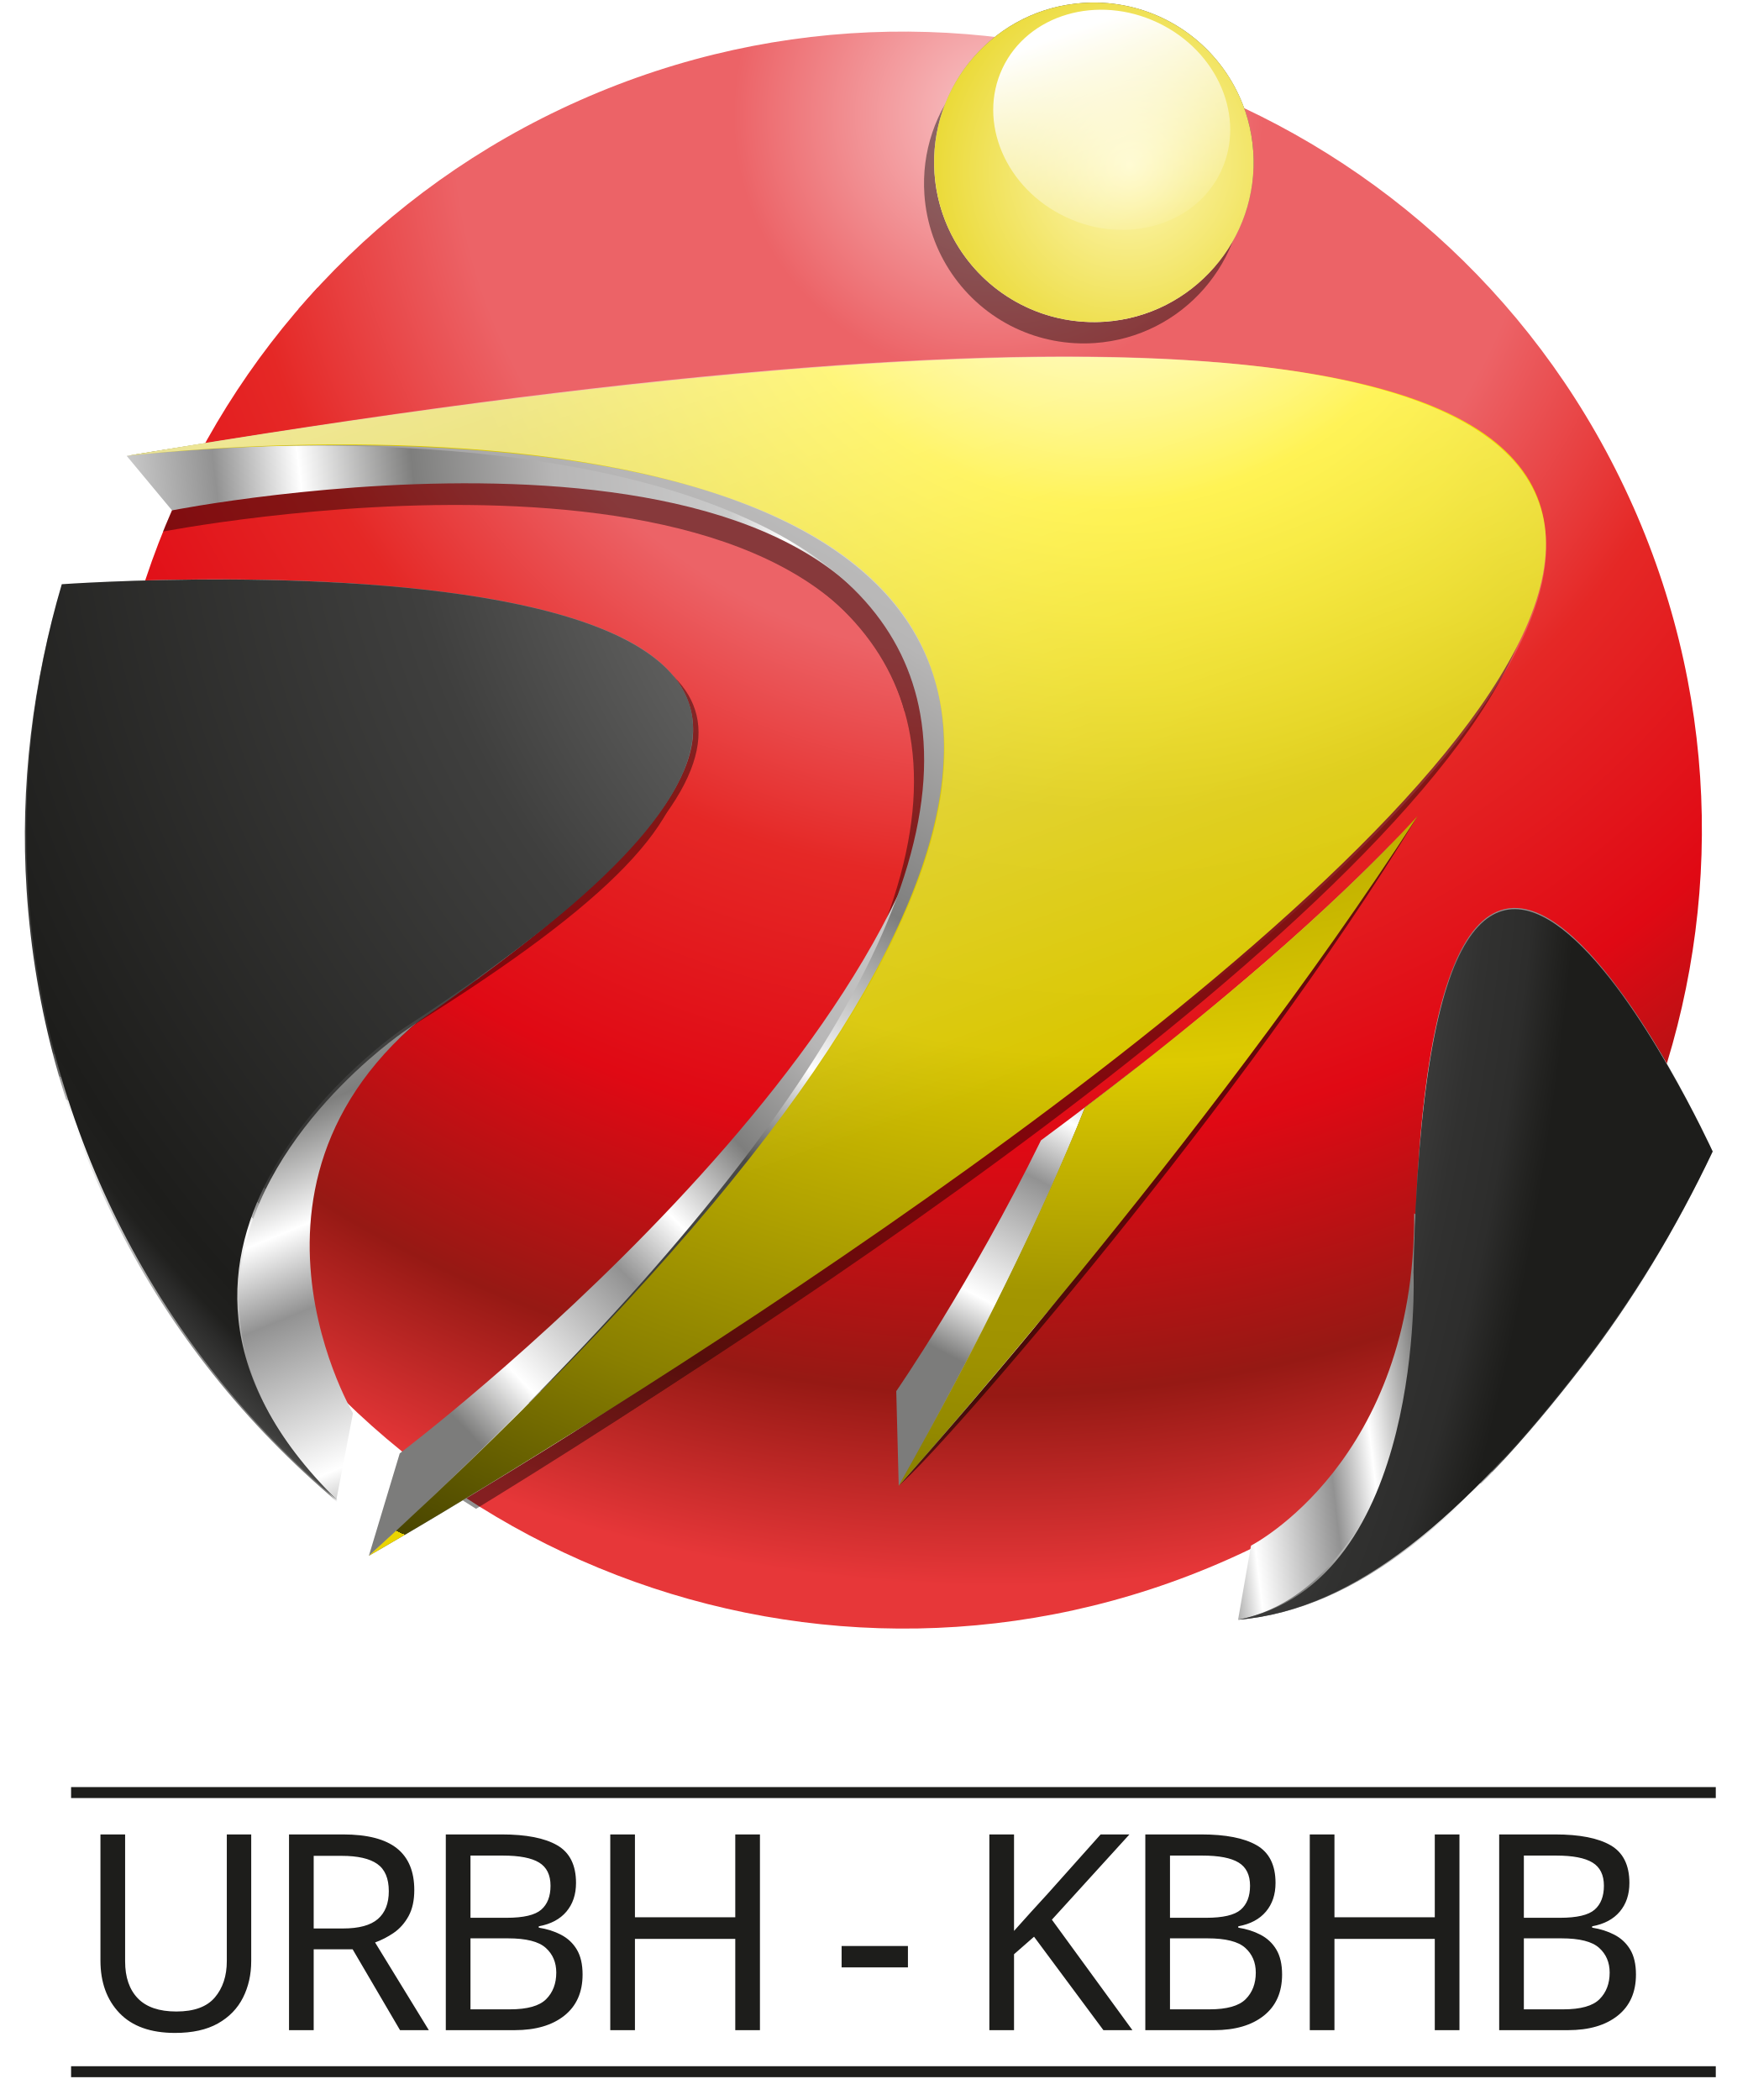
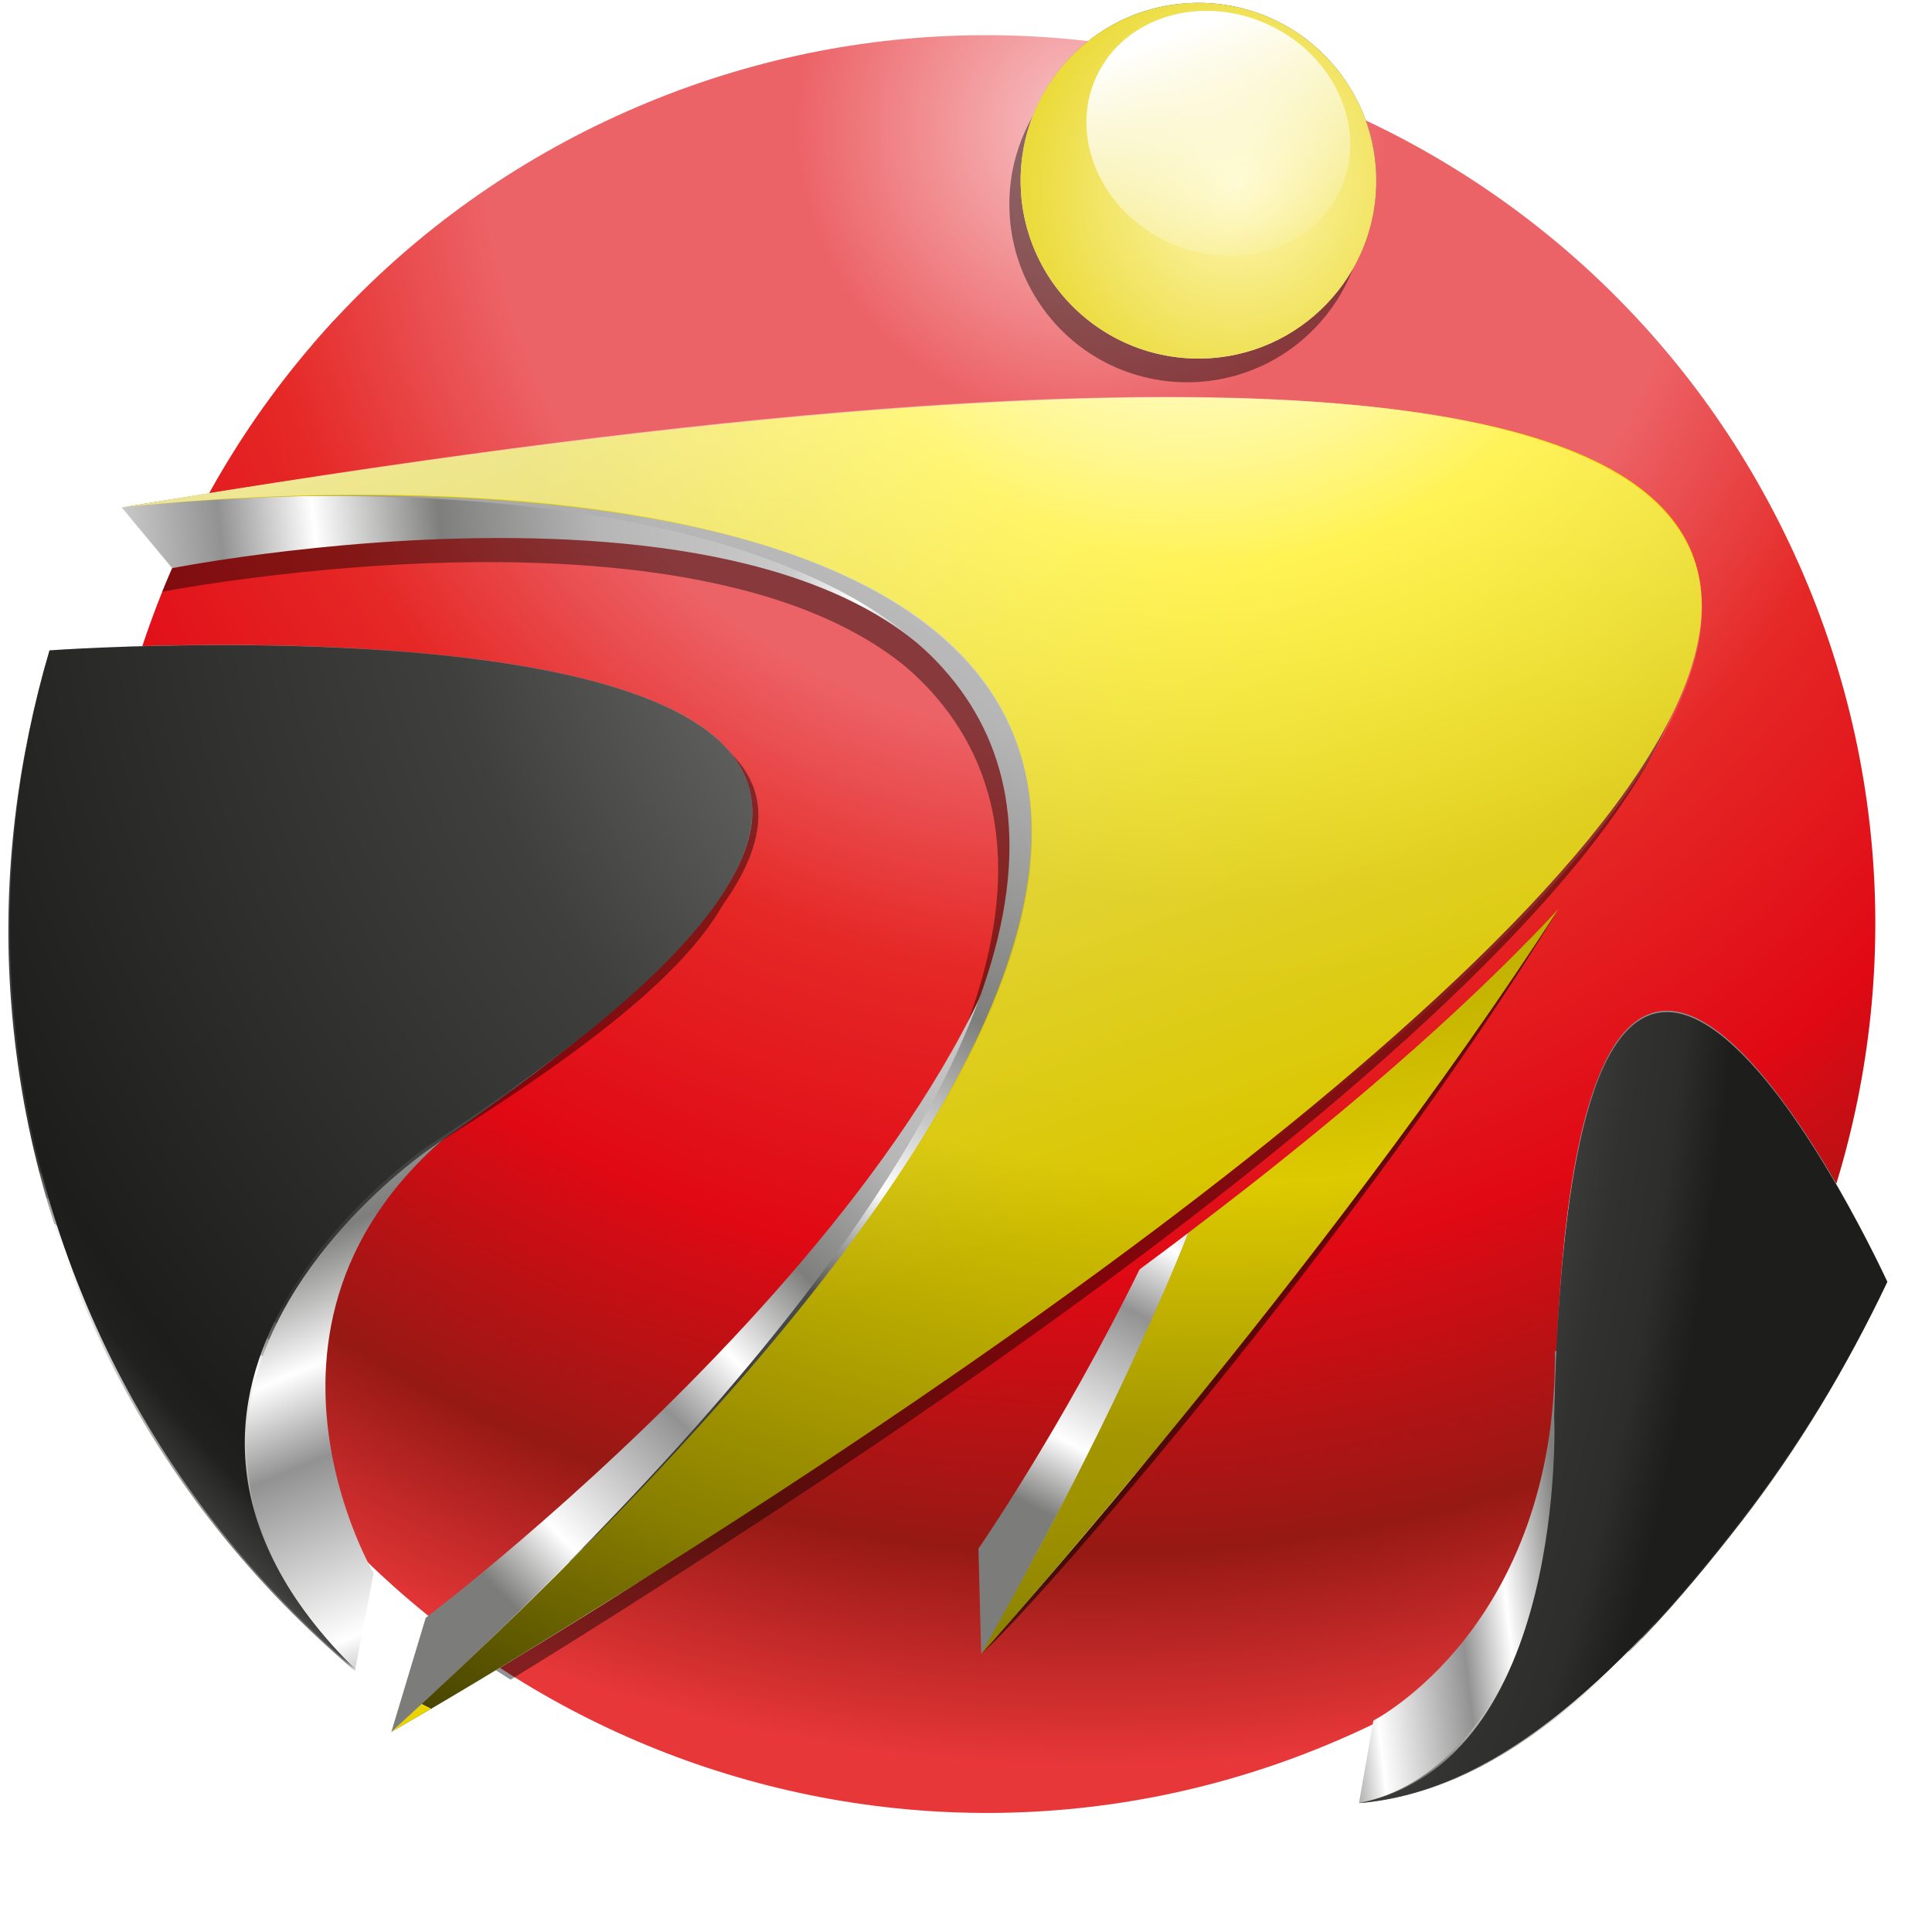
- <svg xmlns="http://www.w3.org/2000/svg" xmlns:xlink="http://www.w3.org/1999/xlink" version="1.1" viewBox="165 320 505 605">
+ <svg xmlns="http://www.w3.org/2000/svg" xmlns:xlink="http://www.w3.org/1999/xlink" version="1.1" viewBox="170 320 500 500">
  <defs>
    <style>
      .cls-1 {
        clip-path: url(#clippath);
      }

      .cls-2 {
        fill: none;
      }

      .cls-2, .cls-3, .cls-4, .cls-5, .cls-6, .cls-7, .cls-8, .cls-9, .cls-10, .cls-11, .cls-12, .cls-13, .cls-14, .cls-15, .cls-16, .cls-17, .cls-18, .cls-19, .cls-20, .cls-21, .cls-22, .cls-23, .cls-24, .cls-25, .cls-26, .cls-27, .cls-28, .cls-29, .cls-30, .cls-31 {
        stroke-width: 0px;
      }

      .cls-3 {
        fill: #737373;
      }

      .cls-4 {
        fill: url(#linear-gradient);
      }

      .cls-5 {
        fill: url(#linear-gradient-5);
      }

      .cls-5, .cls-6, .cls-7, .cls-22, .cls-23, .cls-24, .cls-31 {
        display: none;
      }

      .cls-6 {
        fill: url(#linear-gradient-4);
      }

      .cls-7 {
        fill: url(#linear-gradient-3);
      }

      .cls-8 {
        fill: url(#linear-gradient-11);
      }

      .cls-9 {
        fill: url(#linear-gradient-12);
      }

      .cls-10 {
        fill: url(#linear-gradient-13);
      }

      .cls-11 {
        fill: url(#linear-gradient-10);
      }

      .cls-12 {
        fill: url(#linear-gradient-17);
      }

      .cls-13 {
        fill: url(#linear-gradient-15);
      }

      .cls-14 {
        fill: url(#linear-gradient-14);
      }

      .cls-32 {
        stroke: #1d1d1b;
        stroke-miterlimit: 10;
        stroke-width: 3.16px;
      }

      .cls-32, .cls-33 {
        fill: #1d1d1b;
      }

      .cls-34 {
        mix-blend-mode: multiply;
      }

      .cls-33 {
        font-family: NexaBold, 'Nexa Bold';
        font-size: 78.97px;
        letter-spacing: -.05em;
      }

      .cls-15 {
        fill: url(#Naamloos_verloop_201);
      }

      .cls-16 {
        fill: url(#Naamloos_verloop_150);
      }

      .cls-17 {
        fill: url(#Naamloos_verloop_477);
      }

      .cls-18 {
        fill: url(#Naamloos_verloop_937);
      }

      .cls-19 {
        fill: url(#Naamloos_verloop_13);
      }

      .cls-20 {
        fill: url(#Naamloos_verloop_19);
      }

      .cls-21, .cls-31 {
        fill: #929292;
      }

      .cls-22 {
        fill: url(#radial-gradient-2);
      }

      .cls-23 {
        fill: url(#radial-gradient);
      }

      .cls-35 {
        opacity: .72;
      }

      .cls-24 {
        fill: url(#linear-gradient-16);
      }

      .cls-25 {
        fill: url(#Naamloos_verloop_19-2);
      }

      .cls-26 {
        fill: url(#linear-gradient-2);
      }

      .cls-27 {
        fill: url(#linear-gradient-8);
      }

      .cls-28 {
        fill: url(#linear-gradient-9);
      }

      .cls-29 {
        fill: url(#linear-gradient-7);
      }

      .cls-30 {
        fill: url(#linear-gradient-6);
      }

      .cls-36 {
        isolation: isolate;
      }
    </style>
    <radialGradient id="Naamloos_verloop_19" data-name="Naamloos verloop 19" cx="432.24" cy="-735.35" fx="432.24" fy="-735.35" r="883.17" gradientTransform="translate(214.51 686.15) rotate(5.11) scale(.48)" gradientUnits="userSpaceOnUse">
      <stop offset="0" stop-color="#f8c6c8" />
      <stop offset=".18" stop-color="#ec6367" />
      <stop offset=".37" stop-color="#ec6367" />
      <stop offset=".52" stop-color="#e52826" />
      <stop offset=".7" stop-color="#e00914" />
      <stop offset=".87" stop-color="#961914" />
      <stop offset="1" stop-color="#e73739" />
    </radialGradient>
    <clipPath id="clippath">
      <path class="cls-2" d="M653.92,544.66c8.25,126.75-87.8,236.19-214.55,244.45-126.75,8.25-237.63-87.72-244.45-214.56-6.82-126.81,88.4-236.21,214.56-244.44,126.75-8.27,236.19,87.8,244.44,214.55Z" />
    </clipPath>
    <linearGradient id="linear-gradient" x1="582.74" y1="596.46" x2="694.92" y2="698.5" gradientTransform="translate(1316.66 74.45) rotate(-159.64) scale(.74 -1.32)" gradientUnits="userSpaceOnUse">
      <stop offset="0" stop-color="#4a4a49" />
      <stop offset=".13" stop-color="#fff" />
      <stop offset=".19" stop-color="#cacaca" />
      <stop offset=".37" stop-color="#b7b6b6" />
      <stop offset=".52" stop-color="#7e7e7d" />
      <stop offset=".64" stop-color="#fff" />
      <stop offset=".73" stop-color="#929292" />
      <stop offset=".91" stop-color="#fff" />
      <stop offset="1" stop-color="#7c7c7b" />
    </linearGradient>
    <linearGradient id="linear-gradient-2" x1="644.99" y1="404.79" x2="607.88" y2="699.77" gradientTransform="translate(1316.66 74.45) rotate(-159.64) scale(.74 -1.32)" gradientUnits="userSpaceOnUse">
      <stop offset="0" stop-color="#4a4a49" />
      <stop offset=".13" stop-color="#fff" />
      <stop offset=".19" stop-color="#cacaca" />
      <stop offset=".37" stop-color="#b7b6b6" />
      <stop offset=".52" stop-color="#7e7e7d" />
      <stop offset=".63" stop-color="#fff" />
      <stop offset=".7" stop-color="#4a4a49" />
      <stop offset=".87" stop-color="#313130" />
      <stop offset=".87" stop-color="#343433" />
      <stop offset=".88" stop-color="#40403f" />
      <stop offset=".88" stop-color="#525252" />
      <stop offset=".89" stop-color="#6d6d6c" />
      <stop offset=".89" stop-color="#8f8f8f" />
      <stop offset=".9" stop-color="#b9b9b9" />
      <stop offset=".9" stop-color="#eaeaea" />
      <stop offset=".91" stop-color="#fff" />
      <stop offset="1" stop-color="#7c7c7b" />
    </linearGradient>
    <radialGradient id="Naamloos_verloop_477" data-name="Naamloos verloop 477" cx="1294.06" cy="-334.26" fx="2023.68" fy="330.57" r="987.09" gradientTransform="translate(476.87 1261.73) rotate(-96.16) scale(.53 -.22) skewX(-13.83)" gradientUnits="userSpaceOnUse">
      <stop offset="0" stop-color="#9b9b9a" />
      <stop offset=".19" stop-color="#949494" />
      <stop offset=".37" stop-color="#9b9b9a" />
      <stop offset=".38" stop-color="#999998" />
      <stop offset=".38" stop-color="#929291" />
      <stop offset=".39" stop-color="#868685" />
      <stop offset=".39" stop-color="#757574" />
      <stop offset=".39" stop-color="#5f5f5e" />
      <stop offset=".39" stop-color="#454544" />
      <stop offset=".39" stop-color="#3c3c3b" />
      <stop offset=".61" stop-color="#706f6f" />
      <stop offset=".79" stop-color="#313130" />
      <stop offset=".82" stop-color="#2d2d2c" />
      <stop offset=".84" stop-color="#222220" />
      <stop offset=".85" stop-color="#1d1d1b" />
    </radialGradient>
    <linearGradient id="linear-gradient-3" x1="1152.66" y1="-57.05" x2="1391.45" y2="-545.1" gradientTransform="translate(268.1 -131.34) rotate(25.32)" xlink:href="#linear-gradient" />
    <linearGradient id="linear-gradient-4" x1="1311.66" y1="-158.48" x2="1234.16" y2="-70.52" gradientTransform="translate(268.1 -131.34) rotate(25.32)" xlink:href="#linear-gradient" />
    <linearGradient id="linear-gradient-5" x1="1304.54" y1="-459.29" x2="1251.47" y2="-37.57" gradientTransform="translate(268.1 -131.34) rotate(25.32)" xlink:href="#linear-gradient-2" />
    <radialGradient id="radial-gradient" cx="1870.16" cy="-2433.51" fx="1870.16" fy="-2433.51" r="849.76" gradientTransform="translate(862.67 -1347.69) rotate(115.32) scale(.48 .46)" gradientUnits="userSpaceOnUse">
      <stop offset="0" stop-color="#fff" />
      <stop offset=".19" stop-color="#cacaca" />
      <stop offset=".37" stop-color="#b4b4b4" />
      <stop offset=".52" stop-color="#858584" />
      <stop offset=".7" stop-color="#5a5a59" />
      <stop offset=".87" stop-color="#313130" />
      <stop offset=".89" stop-color="#343433" />
      <stop offset=".92" stop-color="#40403f" />
      <stop offset=".94" stop-color="#535352" />
      <stop offset=".96" stop-color="#6d6d6c" />
      <stop offset=".99" stop-color="#8f8f8e" />
      <stop offset="1" stop-color="#a8a8a7" />
    </radialGradient>
    <linearGradient id="linear-gradient-6" x1="222.11" y1="609.85" x2="410.5" y2="781.22" gradientTransform="translate(268.1 -131.34) rotate(25.32)" xlink:href="#linear-gradient" />
    <linearGradient id="linear-gradient-7" x1="327.76" y1="322.7" x2="270.37" y2="778.8" gradientTransform="translate(268.1 -131.34) rotate(25.32)" xlink:href="#linear-gradient-2" />
    <radialGradient id="Naamloos_verloop_937" data-name="Naamloos verloop 937" cx="481.91" cy="-650.85" fx="446.06" fy="-650.85" r="920.77" gradientTransform="translate(525.4 47.48) rotate(143.05) scale(.48 .46)" gradientUnits="userSpaceOnUse">
      <stop offset="0" stop-color="#fff" />
      <stop offset=".14" stop-color="#aeaeae" />
      <stop offset=".28" stop-color="#a4a3a3" />
      <stop offset=".39" stop-color="#686867" />
      <stop offset=".57" stop-color="#3f3f3e" />
      <stop offset=".89" stop-color="#1d1d1b" />
      <stop offset=".91" stop-color="#20201e" />
      <stop offset=".92" stop-color="#2b2b2a" />
      <stop offset=".94" stop-color="#3e3e3d" />
      <stop offset=".95" stop-color="#595957" />
      <stop offset=".97" stop-color="#7b7b7a" />
      <stop offset=".98" stop-color="#a4a4a3" />
      <stop offset=".99" stop-color="#a8a8a7" />
    </radialGradient>
    <linearGradient id="linear-gradient-8" x1="461.42" y1="537.94" x2="378.95" y2="760.14" gradientTransform="translate(268.1 -131.34) rotate(25.32)" xlink:href="#linear-gradient" />
    <linearGradient id="linear-gradient-9" x1="189.04" y1="555.18" x2="189.04" y2="555.18" gradientTransform="translate(268.1 -131.34) rotate(25.32)" xlink:href="#linear-gradient" />
    <linearGradient id="linear-gradient-10" x1="401.93" y1="477.75" x2="171.59" y2="619.17" gradientTransform="translate(268.1 -131.34) rotate(25.32)" xlink:href="#linear-gradient" />
    <linearGradient id="linear-gradient-11" x1="408.18" y1="332.02" x2="350.69" y2="788.96" gradientTransform="translate(268.1 -131.34) rotate(25.32)" xlink:href="#linear-gradient-2" />
    <radialGradient id="Naamloos_verloop_150" data-name="Naamloos verloop 150" cx="380.57" cy="-730.34" fx="380.57" fy="-730.34" r="920.75" gradientTransform="translate(265.02 58.79) rotate(115.32) scale(.48 .46)" gradientUnits="userSpaceOnUse">
      <stop offset="0" stop-color="#fff8b9" />
      <stop offset=".19" stop-color="#e2cd00" />
      <stop offset=".37" stop-color="#b5a600" />
      <stop offset=".52" stop-color="#858584" />
      <stop offset=".7" stop-color="#5a5a59" />
      <stop offset=".87" stop-color="#313130" />
      <stop offset=".89" stop-color="#343433" />
      <stop offset=".92" stop-color="#40403f" />
      <stop offset=".94" stop-color="#535352" />
      <stop offset=".96" stop-color="#6d6d6c" />
      <stop offset=".99" stop-color="#8f8f8e" />
      <stop offset="1" stop-color="#a8a8a7" />
    </radialGradient>
    <linearGradient id="linear-gradient-12" x1="401.79" y1="334.77" x2="344.67" y2="788.71" gradientTransform="translate(243.73 -130.35) rotate(23.96) scale(1.05 1) skewX(-1.3)" xlink:href="#linear-gradient-2" />
    <radialGradient id="Naamloos_verloop_201" data-name="Naamloos verloop 201" cx="369.05" cy="-722.75" fx="369.05" fy="-722.75" r="920.9" gradientTransform="translate(166.29 607.06) rotate(23.96) scale(.5 .48) skewX(-1.3)" gradientUnits="userSpaceOnUse">
      <stop offset="0" stop-color="#fff" />
      <stop offset=".22" stop-color="#ffed00" />
      <stop offset=".42" stop-color="#dbc800" />
      <stop offset=".58" stop-color="#d9c600" />
      <stop offset=".84" stop-color="#897f00" />
      <stop offset="1" stop-color="#494500" />
      <stop offset="1" stop-color="#4c4800" />
      <stop offset="1" stop-color="#585200" />
      <stop offset="1" stop-color="#6b6300" />
      <stop offset="1" stop-color="#857a00" />
      <stop offset="1" stop-color="#a89900" />
      <stop offset="1" stop-color="#d1be00" />
      <stop offset="1" stop-color="#ead400" />
    </radialGradient>
    <linearGradient id="linear-gradient-13" x1="541.55" y1="502.87" x2="468.62" y2="699.37" gradientTransform="translate(59.94 -41.07) rotate(7.07)" xlink:href="#linear-gradient" />
    <radialGradient id="radial-gradient-2" cx="161.89" cy="-1053.22" fx="161.89" fy="-1053.22" r="849.76" gradientTransform="translate(166.29 607.06) rotate(23.96) scale(.5 .48) skewX(-1.3)" xlink:href="#radial-gradient" />
    <linearGradient id="linear-gradient-14" x1="553.95" y1="328.88" x2="503.45" y2="730.28" gradientTransform="translate(37.1 -32.5) rotate(5.7) scale(1.05 1) skewX(-1.3)" xlink:href="#linear-gradient-2" />
    <radialGradient id="Naamloos_verloop_13" data-name="Naamloos verloop 13" cx="505.33" cy="-763.81" fx="505.33" fy="-763.81" r="814.47" gradientTransform="translate(194.56 692.05) rotate(5.7) scale(.5 .48) skewX(-1.3)" gradientUnits="userSpaceOnUse">
      <stop offset="0" stop-color="#fff" />
      <stop offset=".19" stop-color="#cacaca" />
      <stop offset=".37" stop-color="#999998" />
      <stop offset=".52" stop-color="#b5a600" />
      <stop offset=".7" stop-color="#ddca00" />
      <stop offset=".87" stop-color="#a39600" />
      <stop offset=".92" stop-color="#9f9200" />
      <stop offset=".98" stop-color="#938900" />
      <stop offset="1" stop-color="#8d8300" />
    </radialGradient>
    <linearGradient id="linear-gradient-15" x1="283.17" y1="381.84" x2="504.8" y2="603.48" gradientTransform="translate(268.1 -131.34) rotate(25.32)" gradientUnits="userSpaceOnUse">
      <stop offset="0" stop-color="#fff" />
      <stop offset="1" stop-color="#fff" stop-opacity="0" />
    </linearGradient>
    <linearGradient id="linear-gradient-16" x1="197.84" y1="463.79" x2="431.06" y2="697.01" xlink:href="#linear-gradient-15" />
    <linearGradient id="linear-gradient-17" x1="384.4" y1="326.53" x2="431.93" y2="374.05" xlink:href="#linear-gradient-15" />
    <radialGradient id="Naamloos_verloop_19-2" data-name="Naamloos verloop 19" cx="253.76" cy="400.29" fx="253.76" fy="400.29" r=".03" gradientTransform="matrix(1,0,0,1,0,0)" xlink:href="#Naamloos_verloop_19" />
  </defs>
  <g class="cls-36">
    <g id="Laag_1" data-name="Laag 1">
-       <text class="cls-33" transform="translate(186.83 904.88)">
-         <tspan x="0" y="0">URBH - KBHB</tspan>
-       </text>
-       <line class="cls-32" x1="185.48" y1="916.85" x2="659.33" y2="916.85" />
-       <line class="cls-32" x1="185.48" y1="836.43" x2="659.33" y2="836.43" />
      <path class="cls-20" d="M635.49,465.83c51.54,116.09-.79,251.98-116.88,303.52-116.09,51.54-251.98-.8-303.53-116.89-51.53-116.1.81-251.98,116.89-303.52,116.1-51.53,251.98.79,303.51,116.89Z" />
      <g class="cls-1">
        <g class="cls-34">
          <path class="cls-21" d="M516.19,785.14l10.11-18.54s47.35-24.1,47-95.7l16.12,9.41s-4.26,37.4-4.93,41.26c-.66,3.86-6.69,18.04-7.36,19.84-.67,1.81-29.09,40.51-60.95,43.74Z" />
          <path class="cls-21" d="M516.11,785.51c35.19-2.95,72.7-28.03,105.62-70.62,14.19-18.35,26.81-39.08,37.49-61.6l.11-.24-.07-.17c-1.12-2.45-27.73-60.12-51.32-68.88-6.88-2.55-12.86-.62-17.8,5.75-10.35,13.36-16.16,46.44-17.25,98.31-.01.4-1.55,40.58-19.37,69.1-9.58,15.32-22.12,24.61-37.28,27.61l-.14.74Z" />
          <path class="cls-21" d="M621.62,714.65c-33.9,43.86-71.86,67.67-105.43,70.49,54.07-10.72,56.95-97.21,56.95-97.21,4.5-213.13,85.9-34.8,85.91-34.78-10.4,21.91-22.94,42.75-37.43,61.5Z" />
          <path class="cls-31" d="M1771.01,203.19l-20.83,7.46s-1.96,126.88-318.86,289.31l-1.75,23.53s354.65-154.97,341.44-320.3" />
          <path class="cls-31" d="M1559.53,546.3l-2.3-21.76s59.25-37.35,35.09-42.92l22.74-12.68s20.4,4.64,21.49,7.66c1.07,3.02,2.33,14.5,2.33,14.5l-11.1,18.17-68.26,37.02Z" />
          <path class="cls-31" d="M1429.36,523.09c190.4-94.25,273.03-176.16,308.84-228.28,38.84-56.57,32.44-91.19,32.37-91.53l.86-.26c9.55,24.29,15.26,49.87,16.96,76.06,4.31,66.11-17.06,130.22-60.15,180.53-43.01,50.21-102.91,81.17-168.66,87.13l-1.74.17,1.44-.99c42.36-29.09,63.45-48.78,62.66-58.53-.18-2.21-1.48-3.86-3.99-5.06-27.91-13.2-186.65,41.04-188.25,41.59l-.35-.83Z" />
          <path class="cls-31" d="M1559.53,546.3c135.55-12.33,237.3-130.58,228.42-267.18-1.74-26.75-7.62-52.25-16.94-75.93.02.03,27.74,137.56-341.44,320.3,0,0,326.37-112.06,129.96,22.81Z" />
          <path class="cls-21" d="M259.29,758.41l4.8-25.01s-44.4-81.34,37.29-130.15l-40.68-5.71s-35.54,30.88-38.85,34.34c-3.31,3.46-9.71,20.51-10.68,22.57-.97,2.06.72,63.11,48.12,103.97Z" />
          <path class="cls-21" d="M258.99,758.75c-53.05-44.7-84.76-107.42-89.26-176.61-1.95-29.82,1.32-59.37,9.71-87.8l.09-.3.31-.03c4.58-.32,112.56-7.71,160.29,14.88,13.91,6.59,21.31,15.17,22.01,25.53,1.45,21.74-20.76,45.16-78.58,81.25-.44.28-48.67,37.01-52.42,78.22-2.01,22.15,7.56,43.74,28.45,64.18l-.62.68Z" />
          <path class="cls-21" d="M170.18,582.12c4.64,71.25,38.49,133.64,89.1,176.29-74.52-72.93,24.29-142.73,24.29-142.73,234.27-151.94-103.66-121.21-103.69-121.21-8.16,27.66-11.68,57.2-9.7,87.65Z" />
          <path class="cls-21" d="M268.61,774.74l8.64-29.88s158.68-119.82,157.91-217.09l15.62,18.28-12.04,53.72-19.81,38.34-150.32,136.63Z" />
          <path class="cls-21" d="M198.55,457.57l12.33,15.77s190.7-37.64,214.78,51.75l19.31-43.11s-103.44-52.69-246.09-26.5" />
          <path class="cls-21" d="M457.59,414.55c-15.06-7.13-25.12-21.88-26.26-38.48-.85-12.26,3.14-24.13,11.22-33.4,8.07-9.27,19.28-14.84,31.54-15.68,7.85-.54,15.74.94,22.8,4.29,15.06,7.12,25.14,21.87,26.27,38.47,1.74,25.33-17.44,47.34-42.76,49.08-7.85.54-15.75-.94-22.81-4.29h0Z" />
          <path class="cls-21" d="M522.72,369.78c1.72,25.11-17.24,46.87-42.34,48.6-25.12,1.73-46.87-17.24-48.6-42.34-1.72-25.11,17.23-46.87,42.34-48.59,25.11-1.73,46.87,17.23,48.6,42.34Z" />
          <path class="cls-21" d="M268.06,774.03c114.4-104.33,168.97-186.63,159.14-242.22-4.31-24.42-21.26-43.41-50.29-56.4-67.41-30.11-177.21-17.51-178.3-17.38l-.15-.91c182.74-30.44,305.18-33.98,359.86-9.74,20.84,9.24,31.88,22.61,32.82,39.72,2.25,41.57-53.27,103.84-162.64,183.52-79.39,57.85-159.09,103.67-159.88,104.12l-.56-.71Z" />
          <path class="cls-21" d="M198.55,457.57s479.74-57.02,69.82,316.8c0,0,807.58-462.94-69.82-316.8Z" />
          <path class="cls-3" d="M573.42,555.12c-62.78,78.13-140.97,183.36-149.5,192.92,13.06-10.97,100.16-111.62,149.5-192.92Z" />
        </g>
      </g>
      <path class="cls-4" d="M521.7,786.64l3.72-21.36s47.35-24.09,47.01-95.7l16.12,9.4s-4.27,37.41-4.94,41.27c-.66,3.86-6.69,18.03-7.36,19.84-.67,1.81-22.69,43.33-54.55,46.55Z" />
      <path class="cls-26" d="M521.7,786.64c35.19-2.95,66.23-30.48,99.15-73.06,14.2-18.37,26.81-39.1,37.49-61.61l.12-.24-.08-.18c-1.12-2.44-27.73-60.12-51.31-68.88-6.88-2.55-12.86-.62-17.8,5.75-10.35,13.37-15.92,46.31-17.01,98.18-.02.4,3.42,42.68-14.4,71.2-9.58,15.32-21,25.83-36.15,28.84h0Z" />
      <path class="cls-17" d="M620.73,713.34c-33.9,43.86-65.46,70.49-99.03,73.31,54.07-10.72,50.55-100.03,50.55-100.03,4.5-213.12,86.19-34.89,86.2-34.88-10.39,21.9-23.23,42.85-37.72,61.6Z" />
      <path class="cls-7" d="M1640.19,27.38l-19.24,6.88s-1.82,117.09-294.28,267.02l-1.61,21.7s327.31-143.02,315.13-295.6" />
      <path class="cls-6" d="M1445.03,344.03l-2.13-20.08s54.67-34.47,32.39-39.61l20.98-11.7s18.82,4.28,19.82,7.06c1,2.79,2.17,13.39,2.17,13.39l-10.26,16.77-62.97,34.16Z" />
      <path class="cls-5" d="M1324.89,322.61c175.72-86.98,251.98-162.57,285.02-210.67,35.85-52.21,29.94-84.15,29.88-84.47l.8-.24c8.81,22.4,14.07,46.02,15.65,70.2,3.98,61.01-15.74,120.18-55.5,166.6-39.7,46.34-94.98,74.91-155.67,80.42l-1.6.13,1.32-.9c39.09-26.86,58.56-45.03,57.83-54.03-.17-2.04-1.37-3.56-3.69-4.65-25.75-12.2-172.25,37.87-173.72,38.37l-.32-.78Z" />
      <path class="cls-23" d="M1445.03,344.03c125.1-11.37,219-120.51,210.79-246.58-1.61-24.69-7.03-48.22-15.63-70.07,0,.02,25.59,126.95-315.13,295.6,0,0,301.2-103.42,119.96,21.04Z" />
      <path class="cls-30" d="M261.9,752.14l4.8-25s-45.21-76.68,36.47-125.49l-39.86-10.38s-35.54,30.9-38.85,34.35c-3.32,3.45-9.71,20.51-10.68,22.57-.98,2.06.72,63.11,48.12,103.96Z" />
      <path class="cls-29" d="M262.23,752.7c-53.06-44.69-85.05-107.07-89.56-176.25-1.94-29.84,1.74-59.72,10.13-88.13l.03.46-.03-.46c4.57-.32,112.56-7.71,160.29,14.87,13.91,6.59,20.87,15.19,21.56,25.56,1.45,21.74-29.27,51.25-83.3,88.47-.42.29-43.49,29.77-47.25,70.98-2.01,22.14,7.19,44.02,28.08,64.46l.06.05Z" />
      <path class="cls-18" d="M173.1,575.96c4.64,71.25,38.49,133.64,89.1,176.28-74.52-72.93,18.88-135.87,18.88-135.87,234.27-151.94-98.25-128.06-98.28-128.06-8.16,27.66-11.68,57.2-9.7,87.65Z" />
      <path class="cls-27" d="M271.28,768.21l8.89-29.5s158.67-119.83,157.91-217.1l15.62,18.28-12.03,53.73-19.81,38.33-150.57,136.26Z" />
      <path class="cls-28" d="M201.5,451.34" />
      <path class="cls-11" d="M201.5,451.34l13.06,15.7s189.93-37.5,214,51.9l19.31-43.11s-104.29-49.19-244.83-24.74" />
      <path class="cls-8" d="M460.5,408.39c-15.06-7.12-25.12-21.87-26.26-38.47-.84-12.27,3.14-24.13,11.21-33.39,8.08-9.27,19.28-14.84,31.55-15.68,7.85-.54,15.74.94,22.8,4.29,15.07,7.12,25.13,21.87,26.27,38.47,1.74,25.32-17.44,47.34-42.76,49.08-7.85.53-15.74-.95-22.81-4.3h0Z" />
      <path class="cls-16" d="M526.07,363.6c1.75,25.36-17.4,47.34-42.75,49.08-25.36,1.74-47.34-17.41-49.08-42.77-1.74-25.36,17.4-47.34,42.76-49.07,25.36-1.74,47.33,17.4,49.07,42.76Z" />
      <path class="cls-9" d="M271.28,768.21c114.4-104.34,168.66-186.96,158.84-242.55-4.32-24.42-21.26-43.42-50.3-56.4-67.28-30.55-175.46-18.84-176.74-18.09l.07-.09c182.72-30.44,303.4-34.09,358.07-9.85,20.84,9.23,31.89,22.61,32.81,39.71,2.24,41.58-53.28,103.85-162.64,183.53-79.38,57.84-159.33,103.29-160.12,103.75h0Z" />
      <path class="cls-15" d="M201.5,451.34s479.68-56.94,69.78,316.87c0,0,807.63-463.02-69.78-316.87Z" />
      <path class="cls-10" d="M423.22,720.8l.71,27.24,68.53-120.46c-9.03,7.06-18.25,14.06-27.55,20.95-20.28,41.32-41.69,72.26-41.69,72.26Z" />
      <path class="cls-22" d="M196.01,259.96s85.46-10.15,149.21,7.72c65.77-16.89,114.13-9.45,114.13-9.45l-3.95,38.36c-17.68-26.89-52.9-28.19-87.51-20.82,65.2,29.32,83.87,102.09-107.44,276.55,0,0,745.31-427.24-64.44-292.36Z" />
      <path class="cls-14" d="M477.59,639.04c-12.49,31.83-31.23,69.15-53.66,109h0c.54-.6,55.1-60.93,105.76-131.52,13.57-18.9,25.58-36.67,36.08-53.31-24.68,25.36-54.8,50.6-88.17,75.82Z" />
      <path class="cls-19" d="M573.42,555.12c-25.21,27.38-59.49,56.36-95.83,83.92-12.49,30.98-30.04,67.05-53.66,109,0,0,88.44-98.5,149.5-192.92Z" />
      <g class="cls-35">
        <path class="cls-13" d="M201.5,451.34c-.47,1.97.39-1.98,0,0,110.56-11.85,344.38-1.98,177.23,205.18.33.15.64.32.97.47,13.84,6.56,27.94,11.63,42.08,15.34,211.8-144.81,363.33-319.2-220.28-220.99Z" />
        <path class="cls-24" d="M235.95,487c2.51,39.99,20.82,94.75,53.85,124.12,153.19-101.79,40.94-124.66-53.85-124.12Z" />
      </g>
      <path class="cls-12" d="M516.76,369.41c-7.32,15.46-27.34,21.34-44.71,13.11-17.38-8.22-25.53-27.42-18.21-42.89,7.32-15.46,27.33-21.34,44.71-13.11,17.37,8.22,25.52,27.43,18.2,42.89Z" />
      <polygon class="cls-25" points="250.98 409.03 256.58 402.76 256.52 403.75 251.6 409.09 250.98 409.03" />
    </g>
  </g>
</svg>
